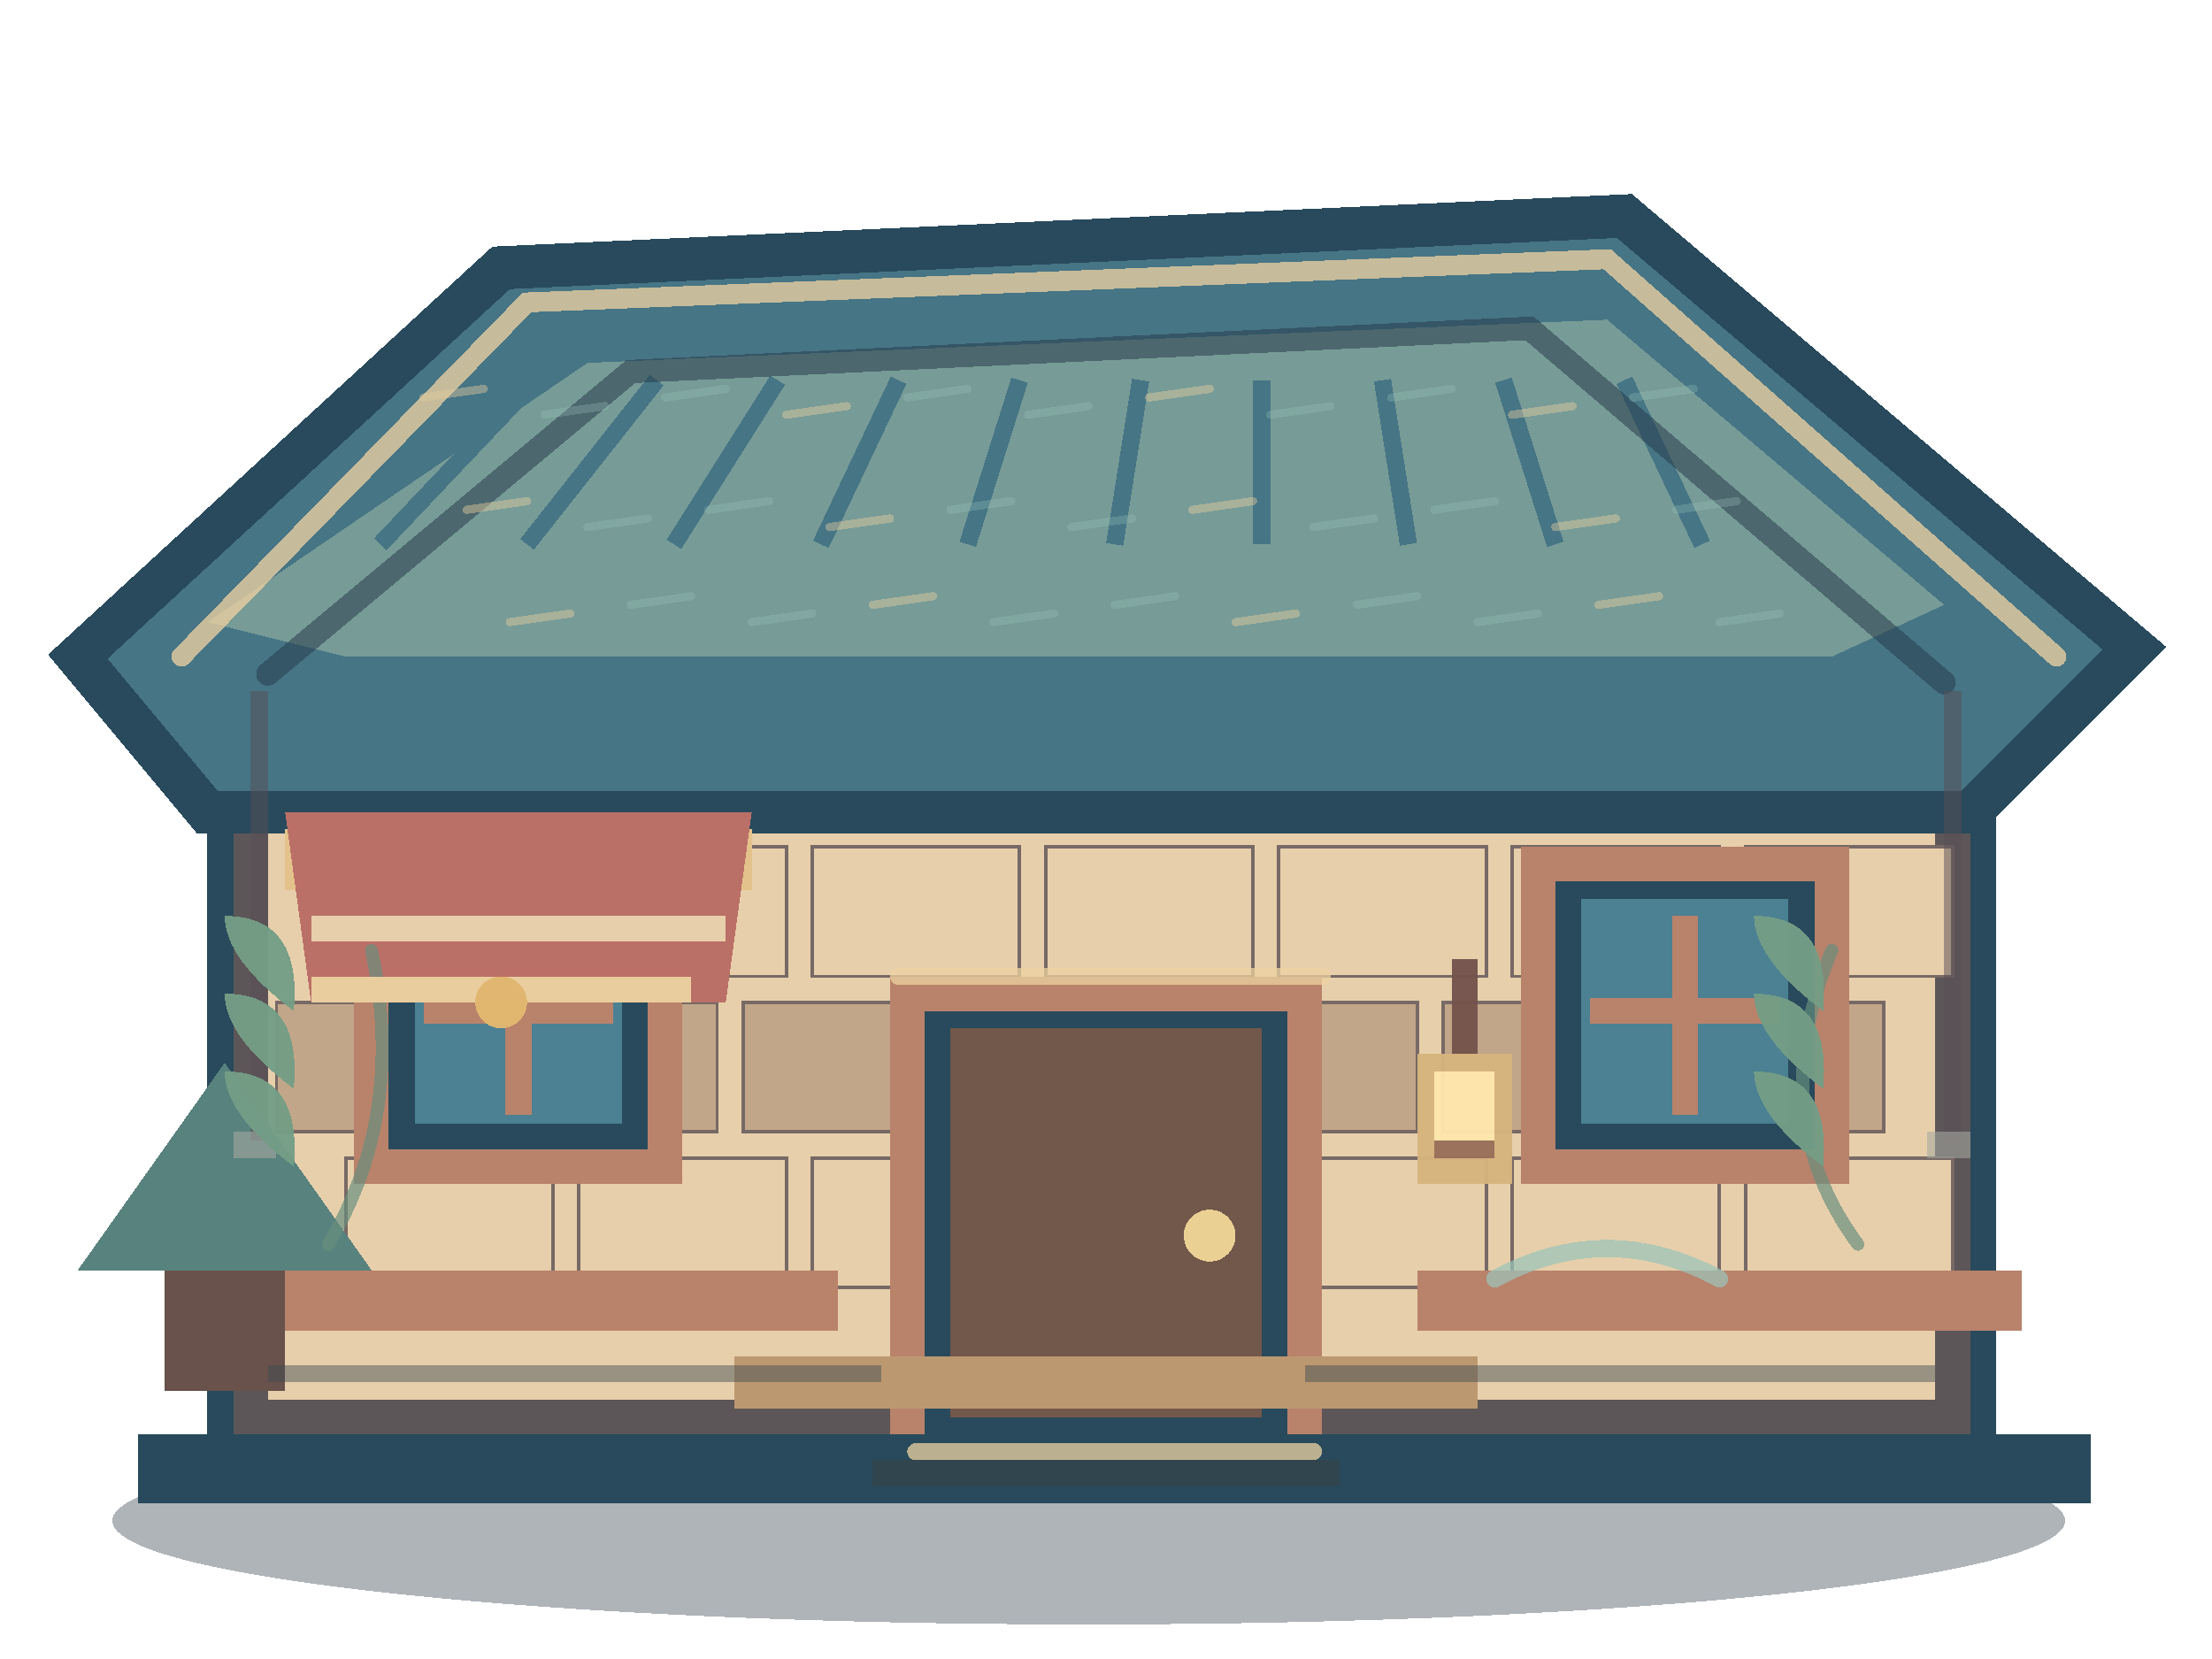
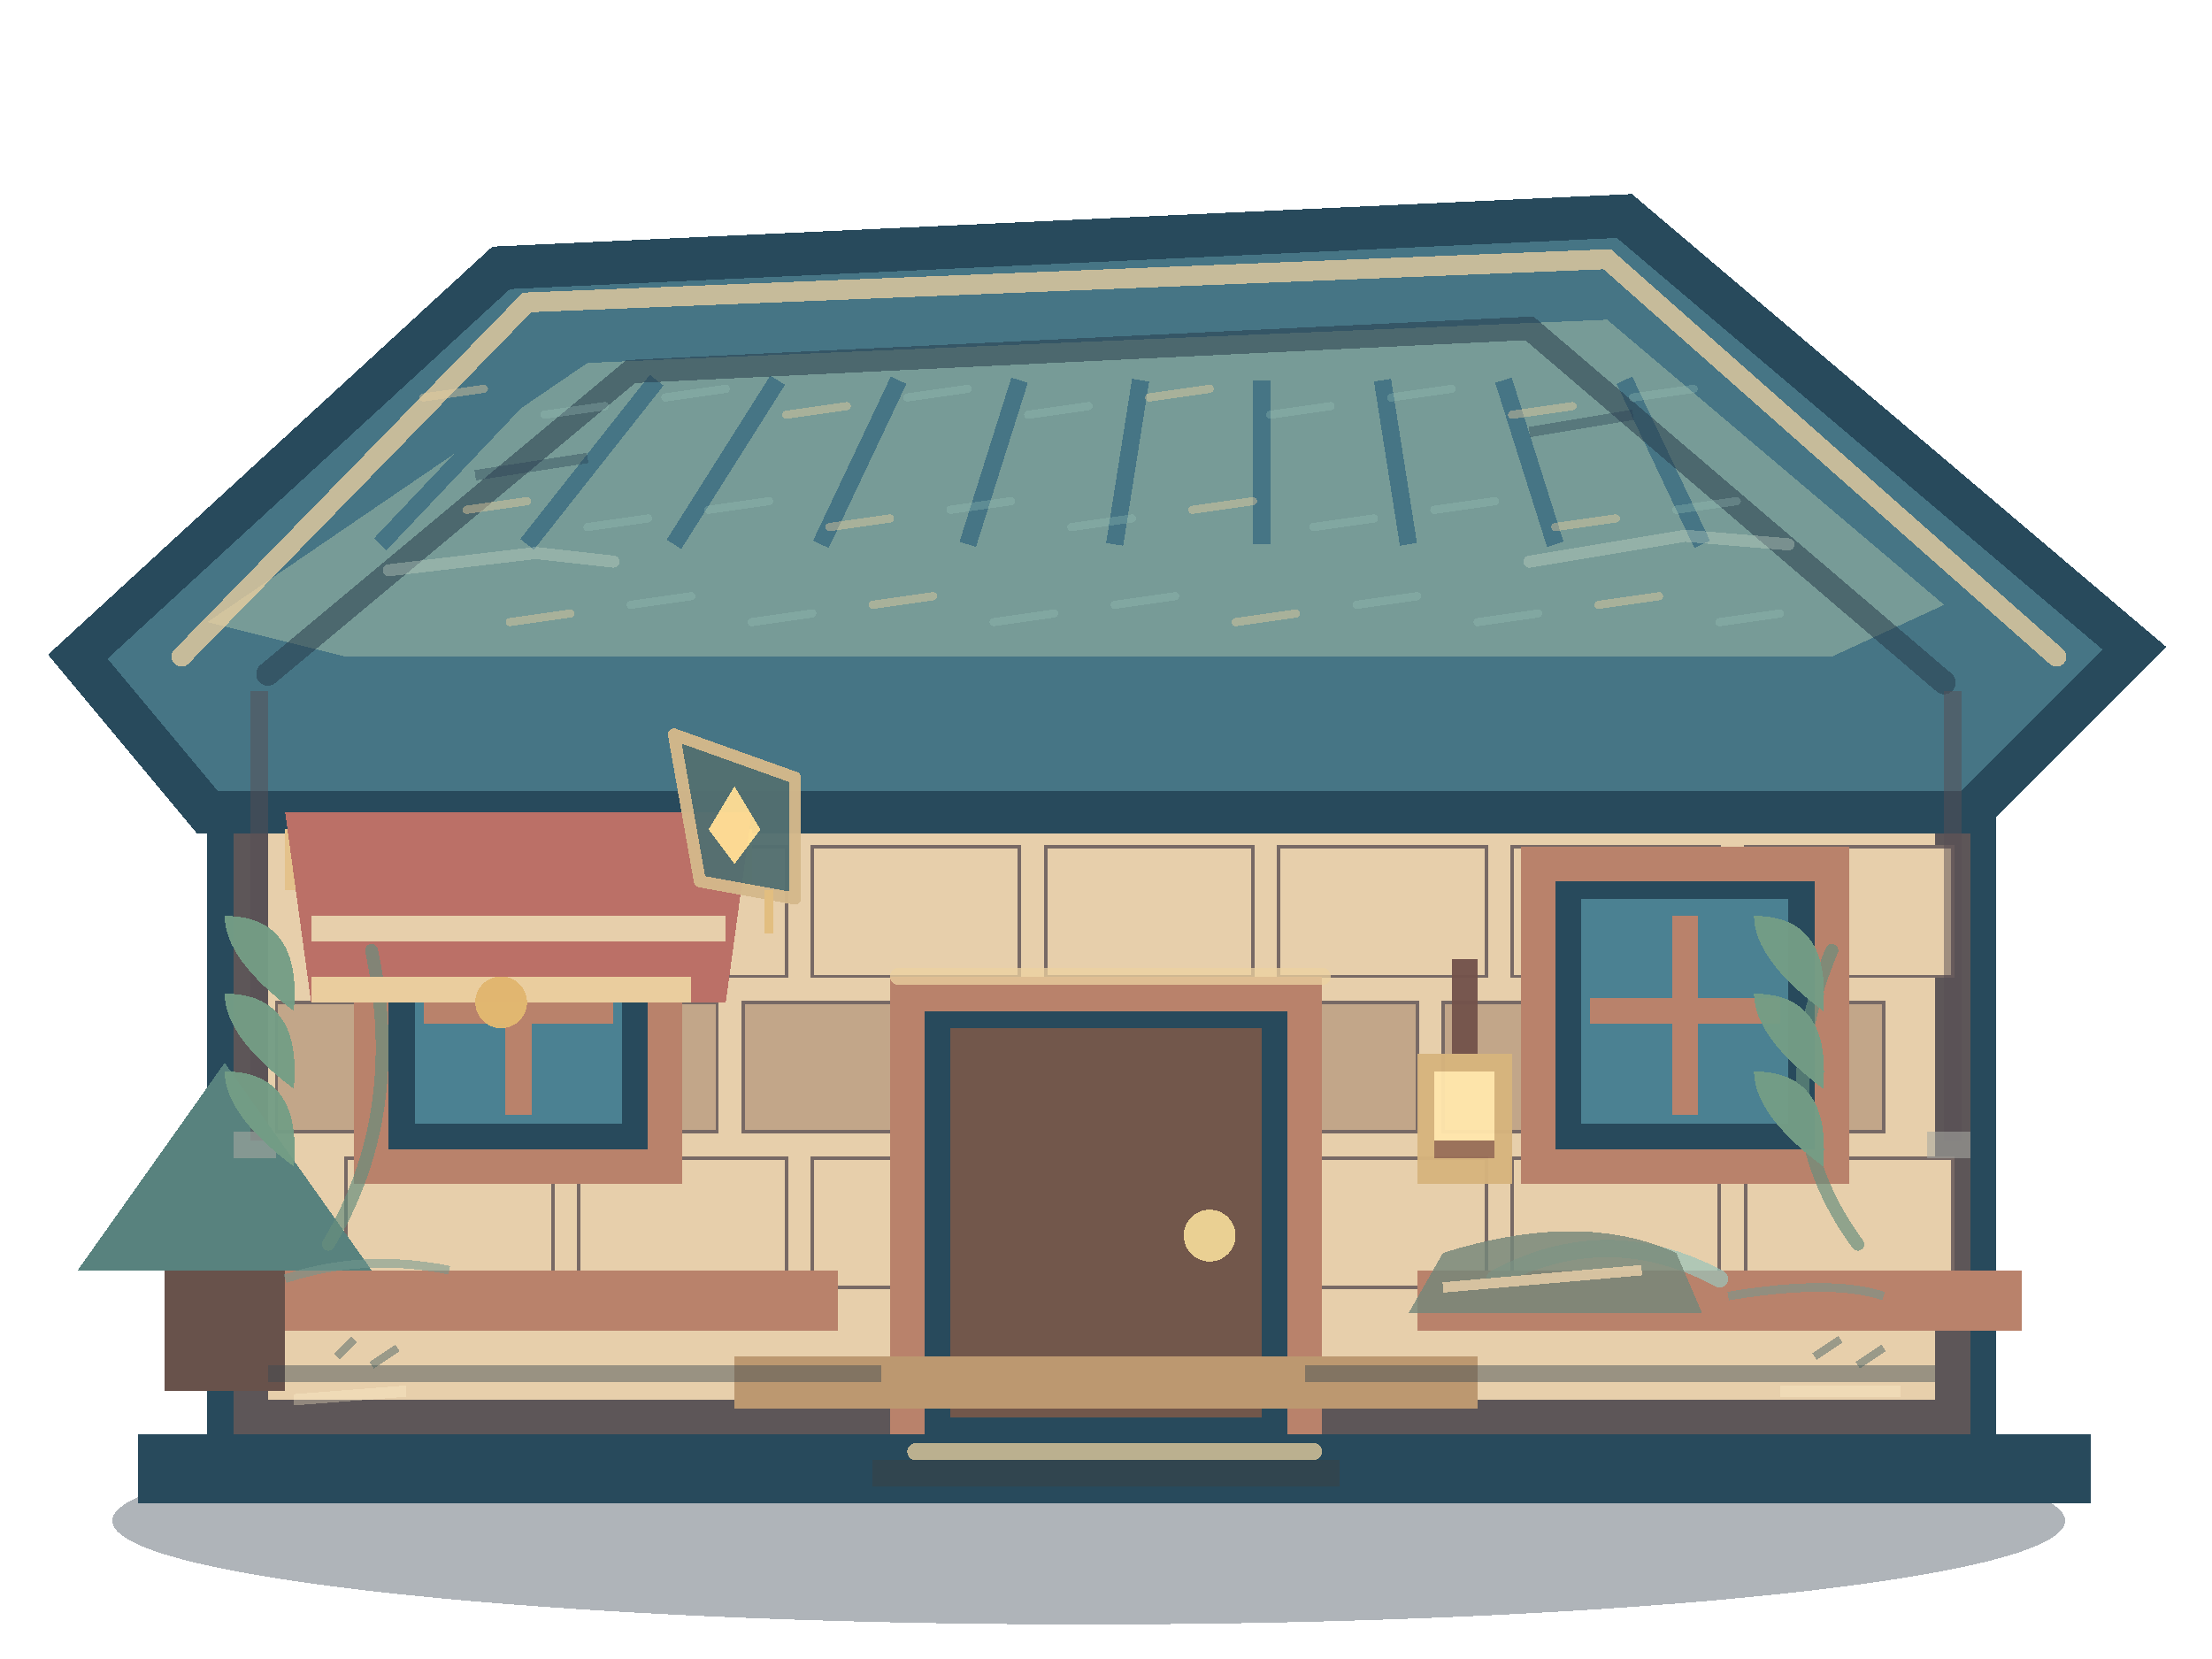
<svg xmlns="http://www.w3.org/2000/svg" width="256" height="192" viewBox="0 0 256 192">
  <defs />
  <g shape-rendering="crispEdges">
    <ellipse cx="126" cy="176" rx="113" ry="12" fill="#152433" opacity=".34" />
    <rect x="24" y="77" width="207" height="90" fill="#284a5c" />
    <rect x="29" y="73" width="197" height="91" fill="#e7cfab" stroke="#5d5658" stroke-width="4" />
    <rect x="32" y="80" width="24" height="15" fill="#c2a689" stroke="#776965" stroke-width="0.4" />
    <rect x="59" y="80" width="24" height="15" fill="#c2a689" stroke="#776965" stroke-width="0.4" />
    <rect x="86" y="80" width="24" height="15" fill="#c2a689" stroke="#776965" stroke-width="0.4" />
    <rect x="113" y="80" width="24" height="15" fill="#c2a689" stroke="#776965" stroke-width="0.4" />
    <rect x="140" y="80" width="24" height="15" fill="#c2a689" stroke="#776965" stroke-width="0.4" />
    <rect x="167" y="80" width="24" height="15" fill="#c2a689" stroke="#776965" stroke-width="0.4" />
    <rect x="194" y="80" width="24" height="15" fill="#c2a689" stroke="#776965" stroke-width="0.4" />
    <rect x="40" y="98" width="24" height="15" fill="#e7cfab" stroke="#776965" stroke-width="0.4" />
    <rect x="67" y="98" width="24" height="15" fill="#e7cfab" stroke="#776965" stroke-width="0.4" />
    <rect x="94" y="98" width="24" height="15" fill="#e7cfab" stroke="#776965" stroke-width="0.4" />
    <rect x="121" y="98" width="24" height="15" fill="#e7cfab" stroke="#776965" stroke-width="0.4" />
    <rect x="148" y="98" width="24" height="15" fill="#e7cfab" stroke="#776965" stroke-width="0.4" />
    <rect x="175" y="98" width="24" height="15" fill="#e7cfab" stroke="#776965" stroke-width="0.4" />
    <rect x="202" y="98" width="24" height="15" fill="#e7cfab" stroke="#776965" stroke-width="0.4" />
    <rect x="32" y="116" width="24" height="15" fill="#c2a689" stroke="#776965" stroke-width="0.4" />
    <rect x="59" y="116" width="24" height="15" fill="#c2a689" stroke="#776965" stroke-width="0.4" />
    <rect x="86" y="116" width="24" height="15" fill="#c2a689" stroke="#776965" stroke-width="0.4" />
    <rect x="113" y="116" width="24" height="15" fill="#c2a689" stroke="#776965" stroke-width="0.4" />
    <rect x="140" y="116" width="24" height="15" fill="#c2a689" stroke="#776965" stroke-width="0.4" />
    <rect x="167" y="116" width="24" height="15" fill="#c2a689" stroke="#776965" stroke-width="0.4" />
    <rect x="194" y="116" width="24" height="15" fill="#c2a689" stroke="#776965" stroke-width="0.4" />
    <rect x="40" y="134" width="24" height="15" fill="#e7cfab" stroke="#776965" stroke-width="0.4" />
    <rect x="67" y="134" width="24" height="15" fill="#e7cfab" stroke="#776965" stroke-width="0.4" />
    <rect x="94" y="134" width="24" height="15" fill="#e7cfab" stroke="#776965" stroke-width="0.4" />
    <rect x="121" y="134" width="24" height="15" fill="#e7cfab" stroke="#776965" stroke-width="0.4" />
    <rect x="148" y="134" width="24" height="15" fill="#e7cfab" stroke="#776965" stroke-width="0.4" />
    <rect x="175" y="134" width="24" height="15" fill="#e7cfab" stroke="#776965" stroke-width="0.4" />
    <rect x="202" y="134" width="24" height="15" fill="#e7cfab" stroke="#776965" stroke-width="0.4" />
    <path d="M9 76L58 31L188 25L247 75L228 94H24Z" fill="#467585" stroke="#284a5c" stroke-width="5" />
    <path d="M24 72L68 42L186 37L225 70L212 76H40Z" fill="#779b97" />
    <path d="M44 63L62 44" fill="none" stroke="#467585" stroke-width="2" />
    <path d="M61 63L76 44" fill="none" stroke="#467585" stroke-width="2" />
    <path d="M78 63L90 44" fill="none" stroke="#467585" stroke-width="2" />
    <path d="M95 63L104 44" fill="none" stroke="#467585" stroke-width="2" />
    <path d="M112 63L118 44" fill="none" stroke="#467585" stroke-width="2" />
    <path d="M129 63L132 44" fill="none" stroke="#467585" stroke-width="2" />
    <path d="M146 63L146 44" fill="none" stroke="#467585" stroke-width="2" />
    <path d="M163 63L160 44" fill="none" stroke="#467585" stroke-width="2" />
    <path d="M180 63L174 44" fill="none" stroke="#467585" stroke-width="2" />
    <path d="M197 63L188 44" fill="none" stroke="#467585" stroke-width="2" />
    <rect x="105" y="115" width="46" height="53" fill="#284a5c" stroke="#b9826b" stroke-width="4" />
    <rect x="110" y="119" width="36" height="45" fill="#72574b" />
    <circle cx="140" cy="143" r="3" fill="#ead093" />
    <rect x="43" y="100" width="34" height="35" fill="#284a5c" stroke="#b9826b" stroke-width="4" />
    <rect x="48" y="104" width="24" height="26" fill="#4b8192" />
    <path d="M60 106L60 129" fill="none" stroke="#b9826b" stroke-width="3" />
    <path d="M49 117L71 117" fill="none" stroke="#b9826b" stroke-width="3" />
    <rect x="178" y="100" width="34" height="35" fill="#284a5c" stroke="#b9826b" stroke-width="4" />
    <rect x="183" y="104" width="24" height="26" fill="#4b8192" />
    <path d="M195 106L195 129" fill="none" stroke="#b9826b" stroke-width="3" />
    <path d="M184 117L206 117" fill="none" stroke="#b9826b" stroke-width="3" />
    <rect x="22" y="147" width="75" height="7" fill="#b9826b" />
    <rect x="164" y="147" width="70" height="7" fill="#b9826b" />
    <rect x="16" y="166" width="226" height="8" fill="#284a5c" />
    <rect x="33" y="96" width="54" height="7" fill="#e4c28b" />
    <path d="M33 94L87 94L84 116L36 116Z" fill="#bb7067" />
    <rect x="36" y="106" width="48" height="3" fill="#e7cfab" />
    <rect x="19" y="138" width="14" height="23" fill="#68524b" />
    <path d="M26 123L9 147L43 147Z" fill="#58827e" />
    <rect x="85" y="157" width="86" height="6" fill="#bc9870" />
    <g id="deep-pass" opacity=".96">
      <path d="M21 76L61 35L186 30L238 76" fill="none" stroke="#ecd1a0" stroke-width="2.3" opacity="0.8" stroke-linecap="round" />
      <path d="M31 78L73 43L177 38L225 79" fill="none" stroke="#263a4b" stroke-width="2.7" opacity="0.55" stroke-linecap="round" />
      <path d="M49 46l7 -1" fill="none" stroke="#ecd1a0" stroke-width="0.95" opacity="0.43" stroke-linecap="round" />
      <path d="M63 48l7 -1" fill="none" stroke="#9cc4b8" stroke-width="0.95" opacity="0.3" stroke-linecap="round" />
      <path d="M77 46l7 -1" fill="none" stroke="#9cc4b8" stroke-width="0.95" opacity="0.3" stroke-linecap="round" />
      <path d="M91 48l7 -1" fill="none" stroke="#ecd1a0" stroke-width="0.95" opacity="0.43" stroke-linecap="round" />
      <path d="M105 46l7 -1" fill="none" stroke="#9cc4b8" stroke-width="0.95" opacity="0.3" stroke-linecap="round" />
      <path d="M119 48l7 -1" fill="none" stroke="#9cc4b8" stroke-width="0.95" opacity="0.3" stroke-linecap="round" />
      <path d="M133 46l7 -1" fill="none" stroke="#ecd1a0" stroke-width="0.95" opacity="0.43" stroke-linecap="round" />
      <path d="M147 48l7 -1" fill="none" stroke="#9cc4b8" stroke-width="0.95" opacity="0.3" stroke-linecap="round" />
      <path d="M161 46l7 -1" fill="none" stroke="#9cc4b8" stroke-width="0.95" opacity="0.3" stroke-linecap="round" />
      <path d="M175 48l7 -1" fill="none" stroke="#ecd1a0" stroke-width="0.95" opacity="0.43" stroke-linecap="round" />
      <path d="M189 46l7 -1" fill="none" stroke="#9cc4b8" stroke-width="0.95" opacity="0.3" stroke-linecap="round" />
      <path d="M54 59l7 -1" fill="none" stroke="#ecd1a0" stroke-width="0.95" opacity="0.43" stroke-linecap="round" />
      <path d="M68 61l7 -1" fill="none" stroke="#9cc4b8" stroke-width="0.95" opacity="0.3" stroke-linecap="round" />
      <path d="M82 59l7 -1" fill="none" stroke="#9cc4b8" stroke-width="0.95" opacity="0.3" stroke-linecap="round" />
      <path d="M96 61l7 -1" fill="none" stroke="#ecd1a0" stroke-width="0.95" opacity="0.43" stroke-linecap="round" />
      <path d="M110 59l7 -1" fill="none" stroke="#9cc4b8" stroke-width="0.95" opacity="0.3" stroke-linecap="round" />
      <path d="M124 61l7 -1" fill="none" stroke="#9cc4b8" stroke-width="0.95" opacity="0.3" stroke-linecap="round" />
      <path d="M138 59l7 -1" fill="none" stroke="#ecd1a0" stroke-width="0.95" opacity="0.43" stroke-linecap="round" />
      <path d="M152 61l7 -1" fill="none" stroke="#9cc4b8" stroke-width="0.95" opacity="0.3" stroke-linecap="round" />
      <path d="M166 59l7 -1" fill="none" stroke="#9cc4b8" stroke-width="0.95" opacity="0.3" stroke-linecap="round" />
      <path d="M180 61l7 -1" fill="none" stroke="#ecd1a0" stroke-width="0.95" opacity="0.43" stroke-linecap="round" />
      <path d="M194 59l7 -1" fill="none" stroke="#9cc4b8" stroke-width="0.95" opacity="0.3" stroke-linecap="round" />
      <path d="M59 72l7 -1" fill="none" stroke="#ecd1a0" stroke-width="0.95" opacity="0.43" stroke-linecap="round" />
      <path d="M73 70l7 -1" fill="none" stroke="#9cc4b8" stroke-width="0.95" opacity="0.3" stroke-linecap="round" />
      <path d="M87 72l7 -1" fill="none" stroke="#9cc4b8" stroke-width="0.95" opacity="0.3" stroke-linecap="round" />
      <path d="M101 70l7 -1" fill="none" stroke="#ecd1a0" stroke-width="0.95" opacity="0.43" stroke-linecap="round" />
      <path d="M115 72l7 -1" fill="none" stroke="#9cc4b8" stroke-width="0.95" opacity="0.3" stroke-linecap="round" />
      <path d="M129 70l7 -1" fill="none" stroke="#9cc4b8" stroke-width="0.95" opacity="0.3" stroke-linecap="round" />
      <path d="M143 72l7 -1" fill="none" stroke="#ecd1a0" stroke-width="0.95" opacity="0.43" stroke-linecap="round" />
      <path d="M157 70l7 -1" fill="none" stroke="#9cc4b8" stroke-width="0.95" opacity="0.3" stroke-linecap="round" />
      <path d="M171 72l7 -1" fill="none" stroke="#9cc4b8" stroke-width="0.95" opacity="0.3" stroke-linecap="round" />
      <path d="M185 70l7 -1" fill="none" stroke="#ecd1a0" stroke-width="0.95" opacity="0.43" stroke-linecap="round" />
      <path d="M199 72l7 -1" fill="none" stroke="#9cc4b8" stroke-width="0.95" opacity="0.3" stroke-linecap="round" />
      <rect x="31" y="158" width="71" height="2" fill="#3d4a4f" opacity="0.48" />
      <rect x="151" y="158" width="73" height="2" fill="#3d4a4f" opacity="0.48" />
      <path d="M104 113H153M106 168H152" fill="none" stroke="#ecd1a0" stroke-width="2" opacity="0.78" stroke-linecap="round" />
      <rect x="101" y="169" width="54" height="3" fill="#35444b" opacity="0.8" />
      <rect x="29" y="80" width="2" height="52" fill="#594e54" opacity="0.52" />
      <rect x="27" y="131" width="5" height="3" fill="#a6a9a2" opacity="0.6" />
      <rect x="225" y="80" width="2" height="52" fill="#594e54" opacity="0.52" />
      <rect x="223" y="131" width="5" height="3" fill="#a6a9a2" opacity="0.6" />
      <path d="M38 144Q47 129 43 110" fill="none" stroke="#678e7c" stroke-width="1.5" opacity="0.7" stroke-linecap="round" />
      <path d="M34 117q-8 -6 -8 -11q9 0 8 11" fill="#749d85" />
      <path d="M34 126q-8 -6 -8 -11q9 0 8 11" fill="#749d85" />
      <path d="M34 135q-8 -6 -8 -11q9 0 8 11" fill="#749d85" />
      <path d="M215 144Q204 129 212 110" fill="none" stroke="#678e7c" stroke-width="1.5" opacity="0.7" stroke-linecap="round" />
      <path d="M211 117q-8 -6 -8 -11q9 0 8 11" fill="#749d85" />
      <path d="M211 126q-8 -6 -8 -11q9 0 8 11" fill="#749d85" />
      <path d="M211 135q-8 -6 -8 -11q9 0 8 11" fill="#749d85" />
      <rect x="36" y="113" width="44" height="3" fill="#ecd1a0" opacity="1" />
      <circle cx="58" cy="116" r="3" fill="#e3b970" opacity="1" />
      <path d="M173 148Q186 141 199 148" fill="none" stroke="#9cc4b8" stroke-width="2" opacity="0.75" stroke-linecap="round" />
      <rect x="168" y="111" width="3" height="14" fill="#73524b" opacity="1" />
      <rect x="164" y="122" width="11" height="15" fill="#d6b47d" opacity="1" />
      <rect x="166" y="124" width="7" height="9" fill="#ffe6ac" opacity="1" />
      <rect x="166" y="132" width="7" height="2" fill="#986e57" opacity="1" />
+       <g id="c21-coastal-facade-material" opacity=".87">
+         <path d="M45 66l17 -2 9 1M177 65l18 -3 12 1" stroke="#d0dfce" opacity=".40" stroke-width="1.4" fill="none" stroke-linecap="round" />
+         <path d="M55 55l13 -2M177 50l12 -2" stroke="#253f50" opacity=".45" stroke-width="1.2" fill="none" />
+         <path d="M33 148q9 -3 19 -1M200 150q12 -2 18 0" stroke="#73988f" opacity=".65" stroke-width="1" fill="none" />
+         <path d="M34 162l13 -1M206 161l14 0" stroke="#fff0cf" opacity=".39" stroke-width="1.3" fill="none" />
+         <path d="M39 157l2 -2m2 3l3 -2M210 157l3 -2m2 3l3 -2" stroke="#405d61" opacity=".55" stroke-width=".9" />
+       </g>
+       <g id="c21-inn" stroke-linejoin="round">
+         <path d="M78 85L92 90L92 104L81 102Z" fill="#526f70" stroke="#d4b88a" stroke-width="1.4" />
+         <path d="M85 91l3 5 -3 4 -3 -4Z" fill="#ffde95" />
+         <path d="M89 103v5" stroke="#e2bd7e" stroke-width="1" />
+         <path d="M167 145q16 -5 27 0l3 7h-34Z" fill="#748779" opacity=".85" />
+         <path d="M167 149l23 -2" stroke="#d7c5a2" stroke-width="1.2" />
+       </g>
    </g>
  </g>
</svg>
